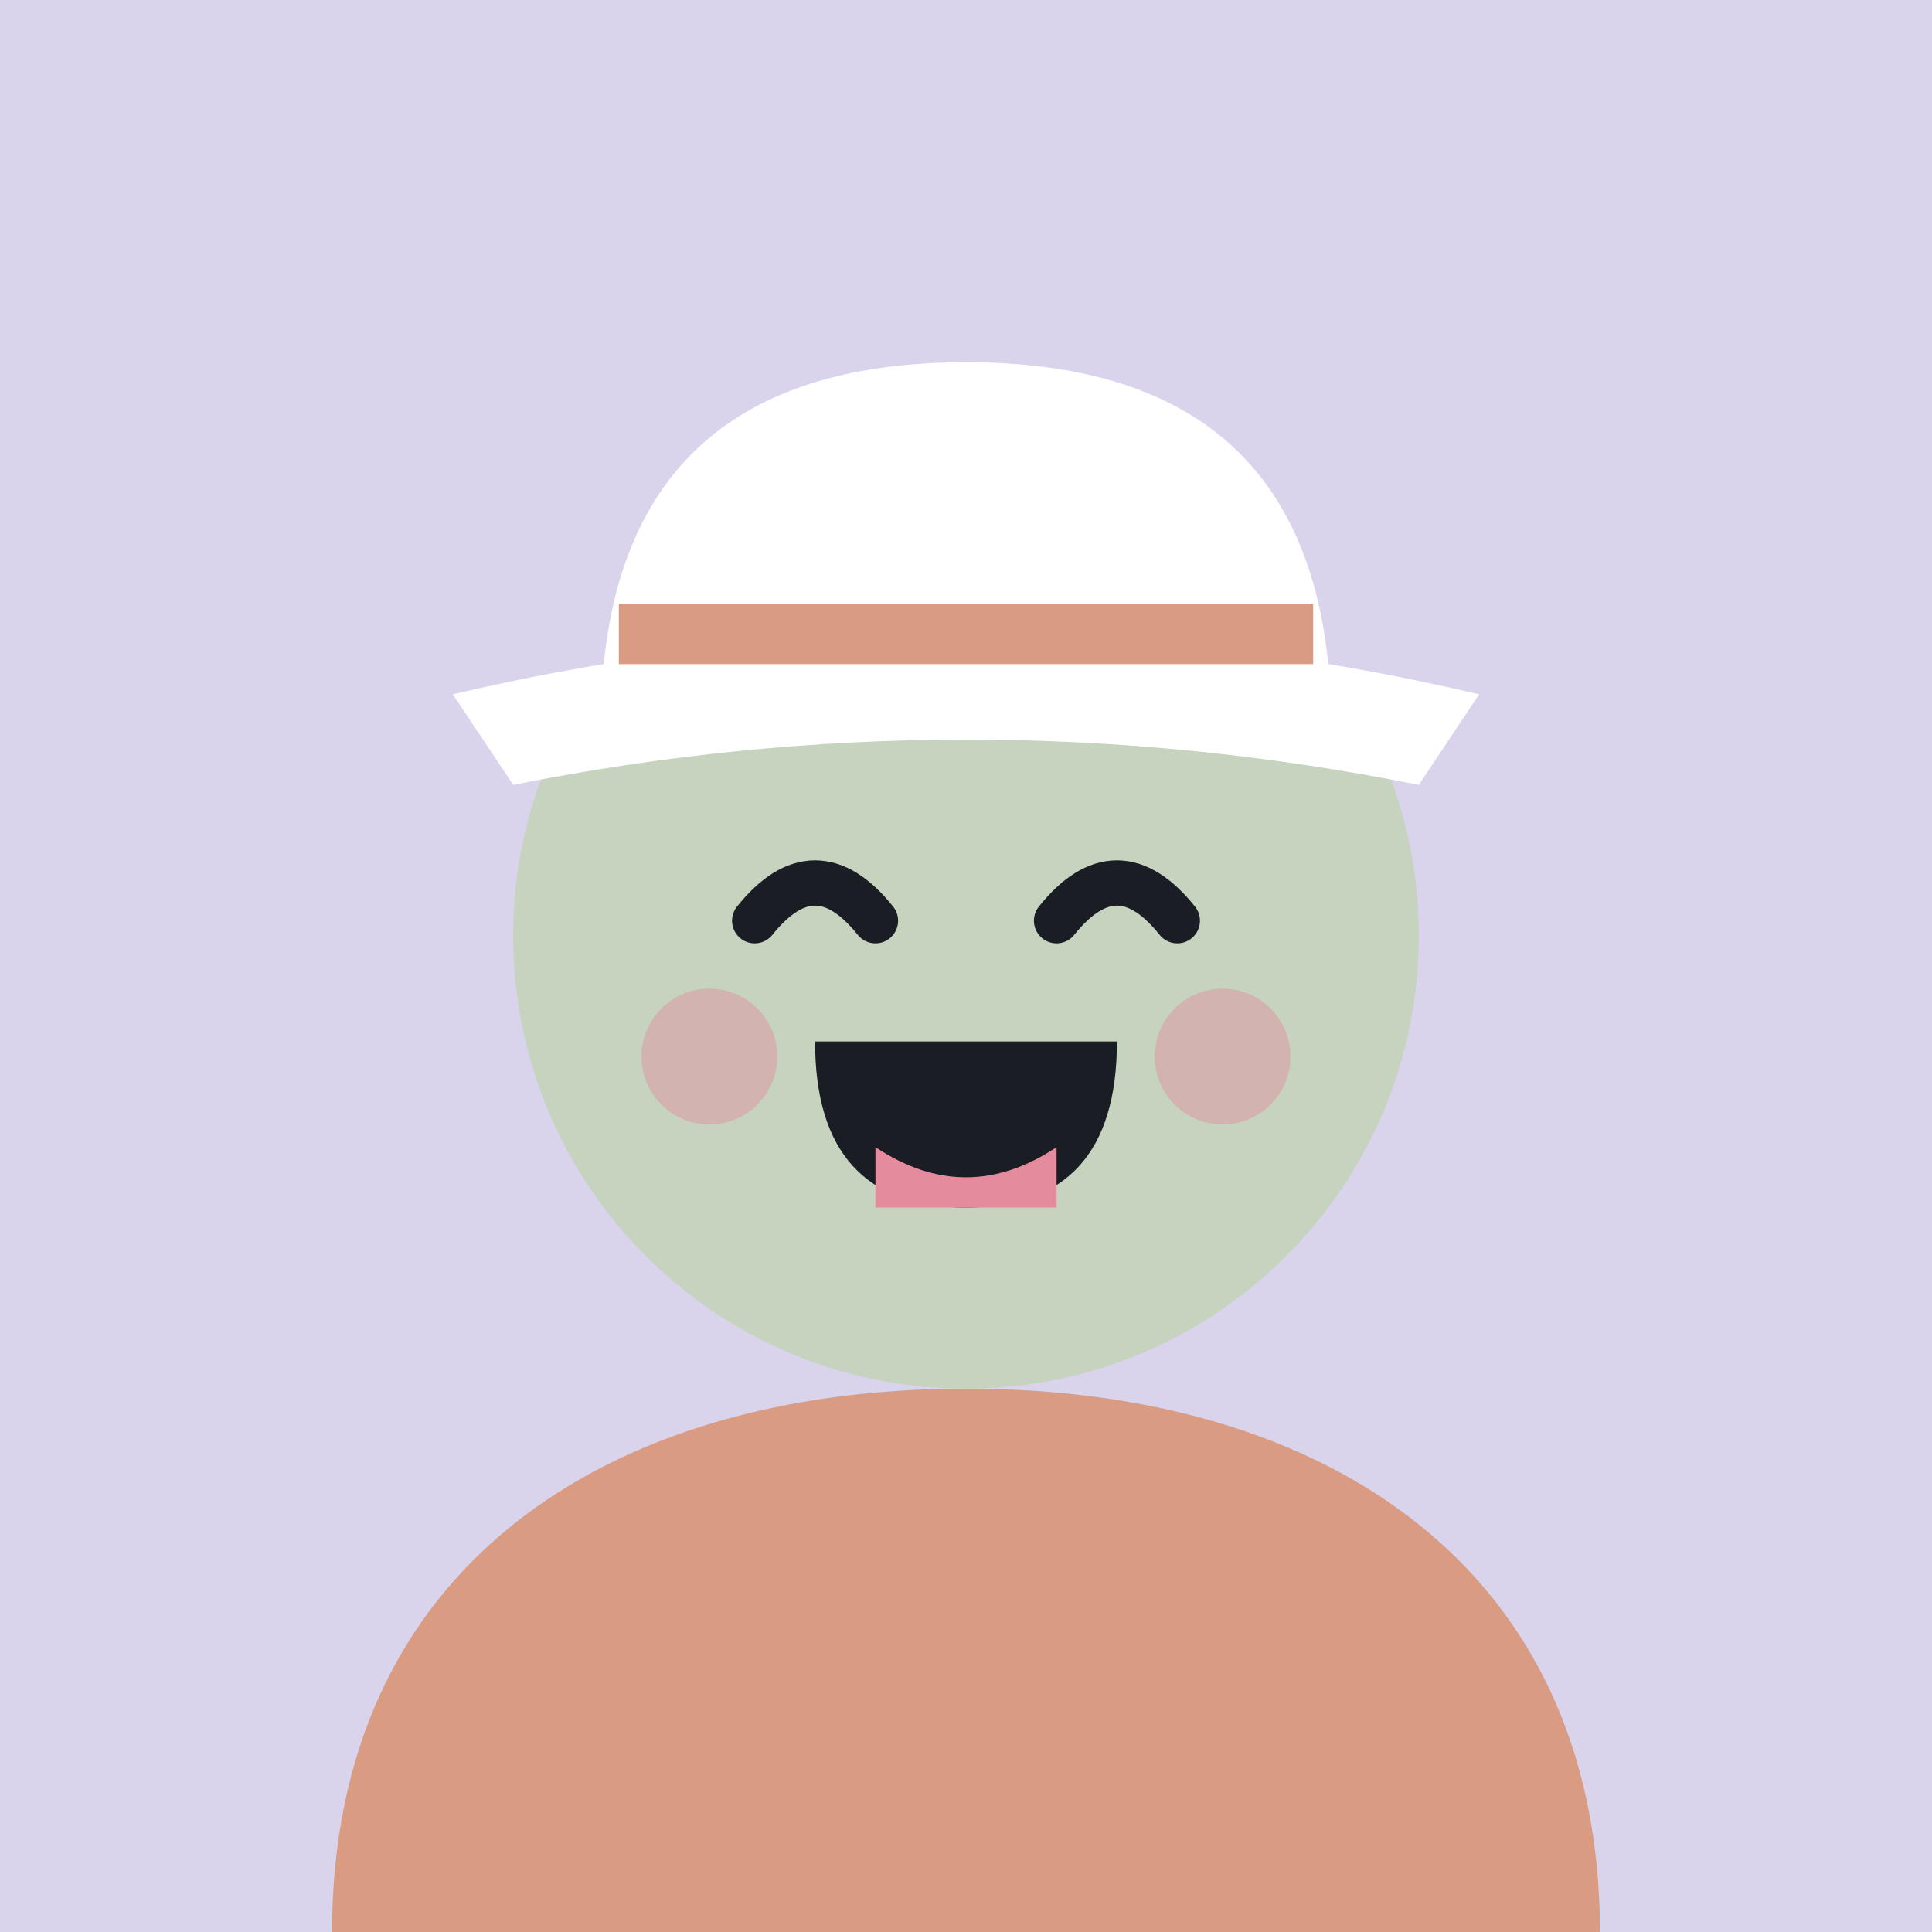
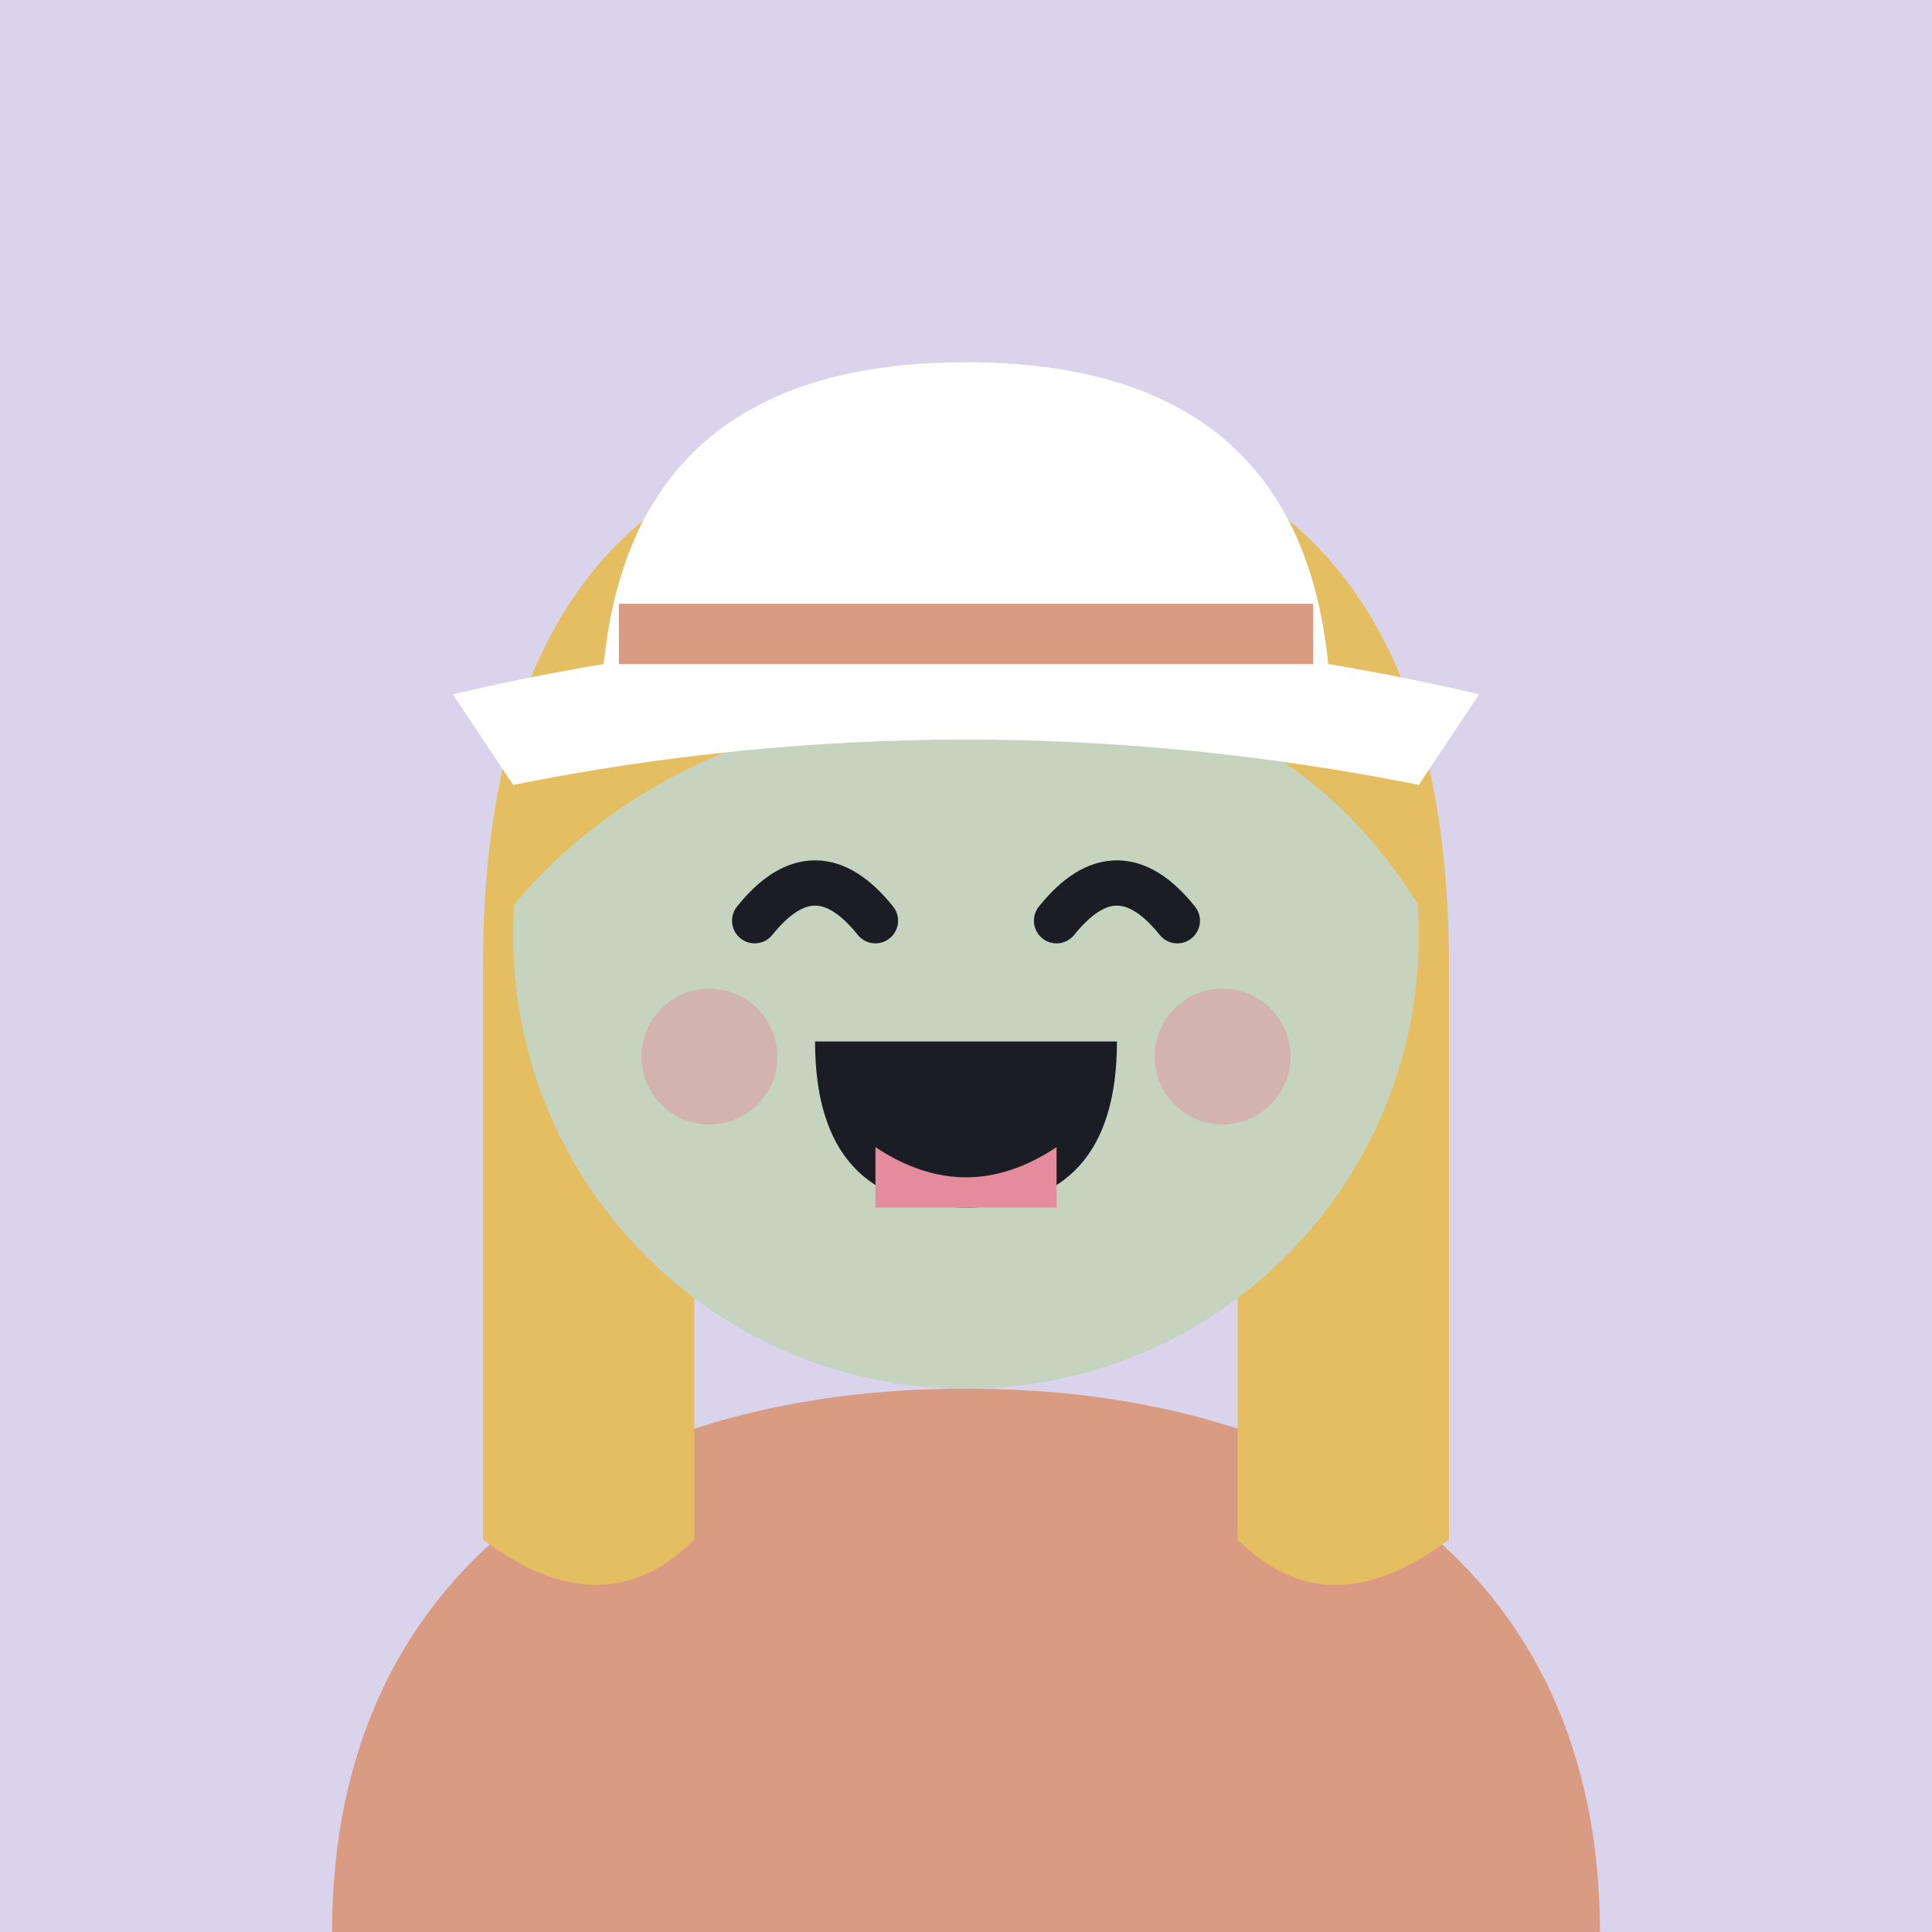
<svg xmlns="http://www.w3.org/2000/svg" viewBox="0 0 128 128">
  <rect width="128" height="128" fill="#D9D3EC" />
  <path d="M22 128c0-24 18-36 42-36s42 12 42 36z" fill="#D99C82" />
+   <path d="M32 64q0-36 32-36t32 36v38q-8 6-14 0V74H46v28q-6 6-14 0z" fill="#E6BE62" />
  <circle cx="64" cy="62" r="30" fill="#C5D3BF" />
  <circle cx="47" cy="70" r="4.5" fill="#E58B9E" opacity=".45" />
  <circle cx="81" cy="70" r="4.5" fill="#E58B9E" opacity=".45" />
  <path d="M50 61q4-5 8 0M70 61q4-5 8 0" stroke="#1A1D24" stroke-width="3" fill="none" stroke-linecap="round" />
  <path d="M54 69h20q0 11-10 11t-10-11z" fill="#1A1D24" />
  <path d="M58 76q6 4 12 0v4h-12z" fill="#E58B9E" />
+   <path d="M34 60q2-30 30-30t30 30q-10-16-30-14t-30 14z" fill="#E6BE62" />
  <path d="M40 44q2-20 24-20t24 20z" fill="#FFFFFF" />
  <path d="M30 46q34-8 68 0l-4 6q-30-6-60 0z" fill="#FFFFFF" />
  <path d="M41 42h46" stroke="#D99C82" stroke-width="4" />
</svg>
